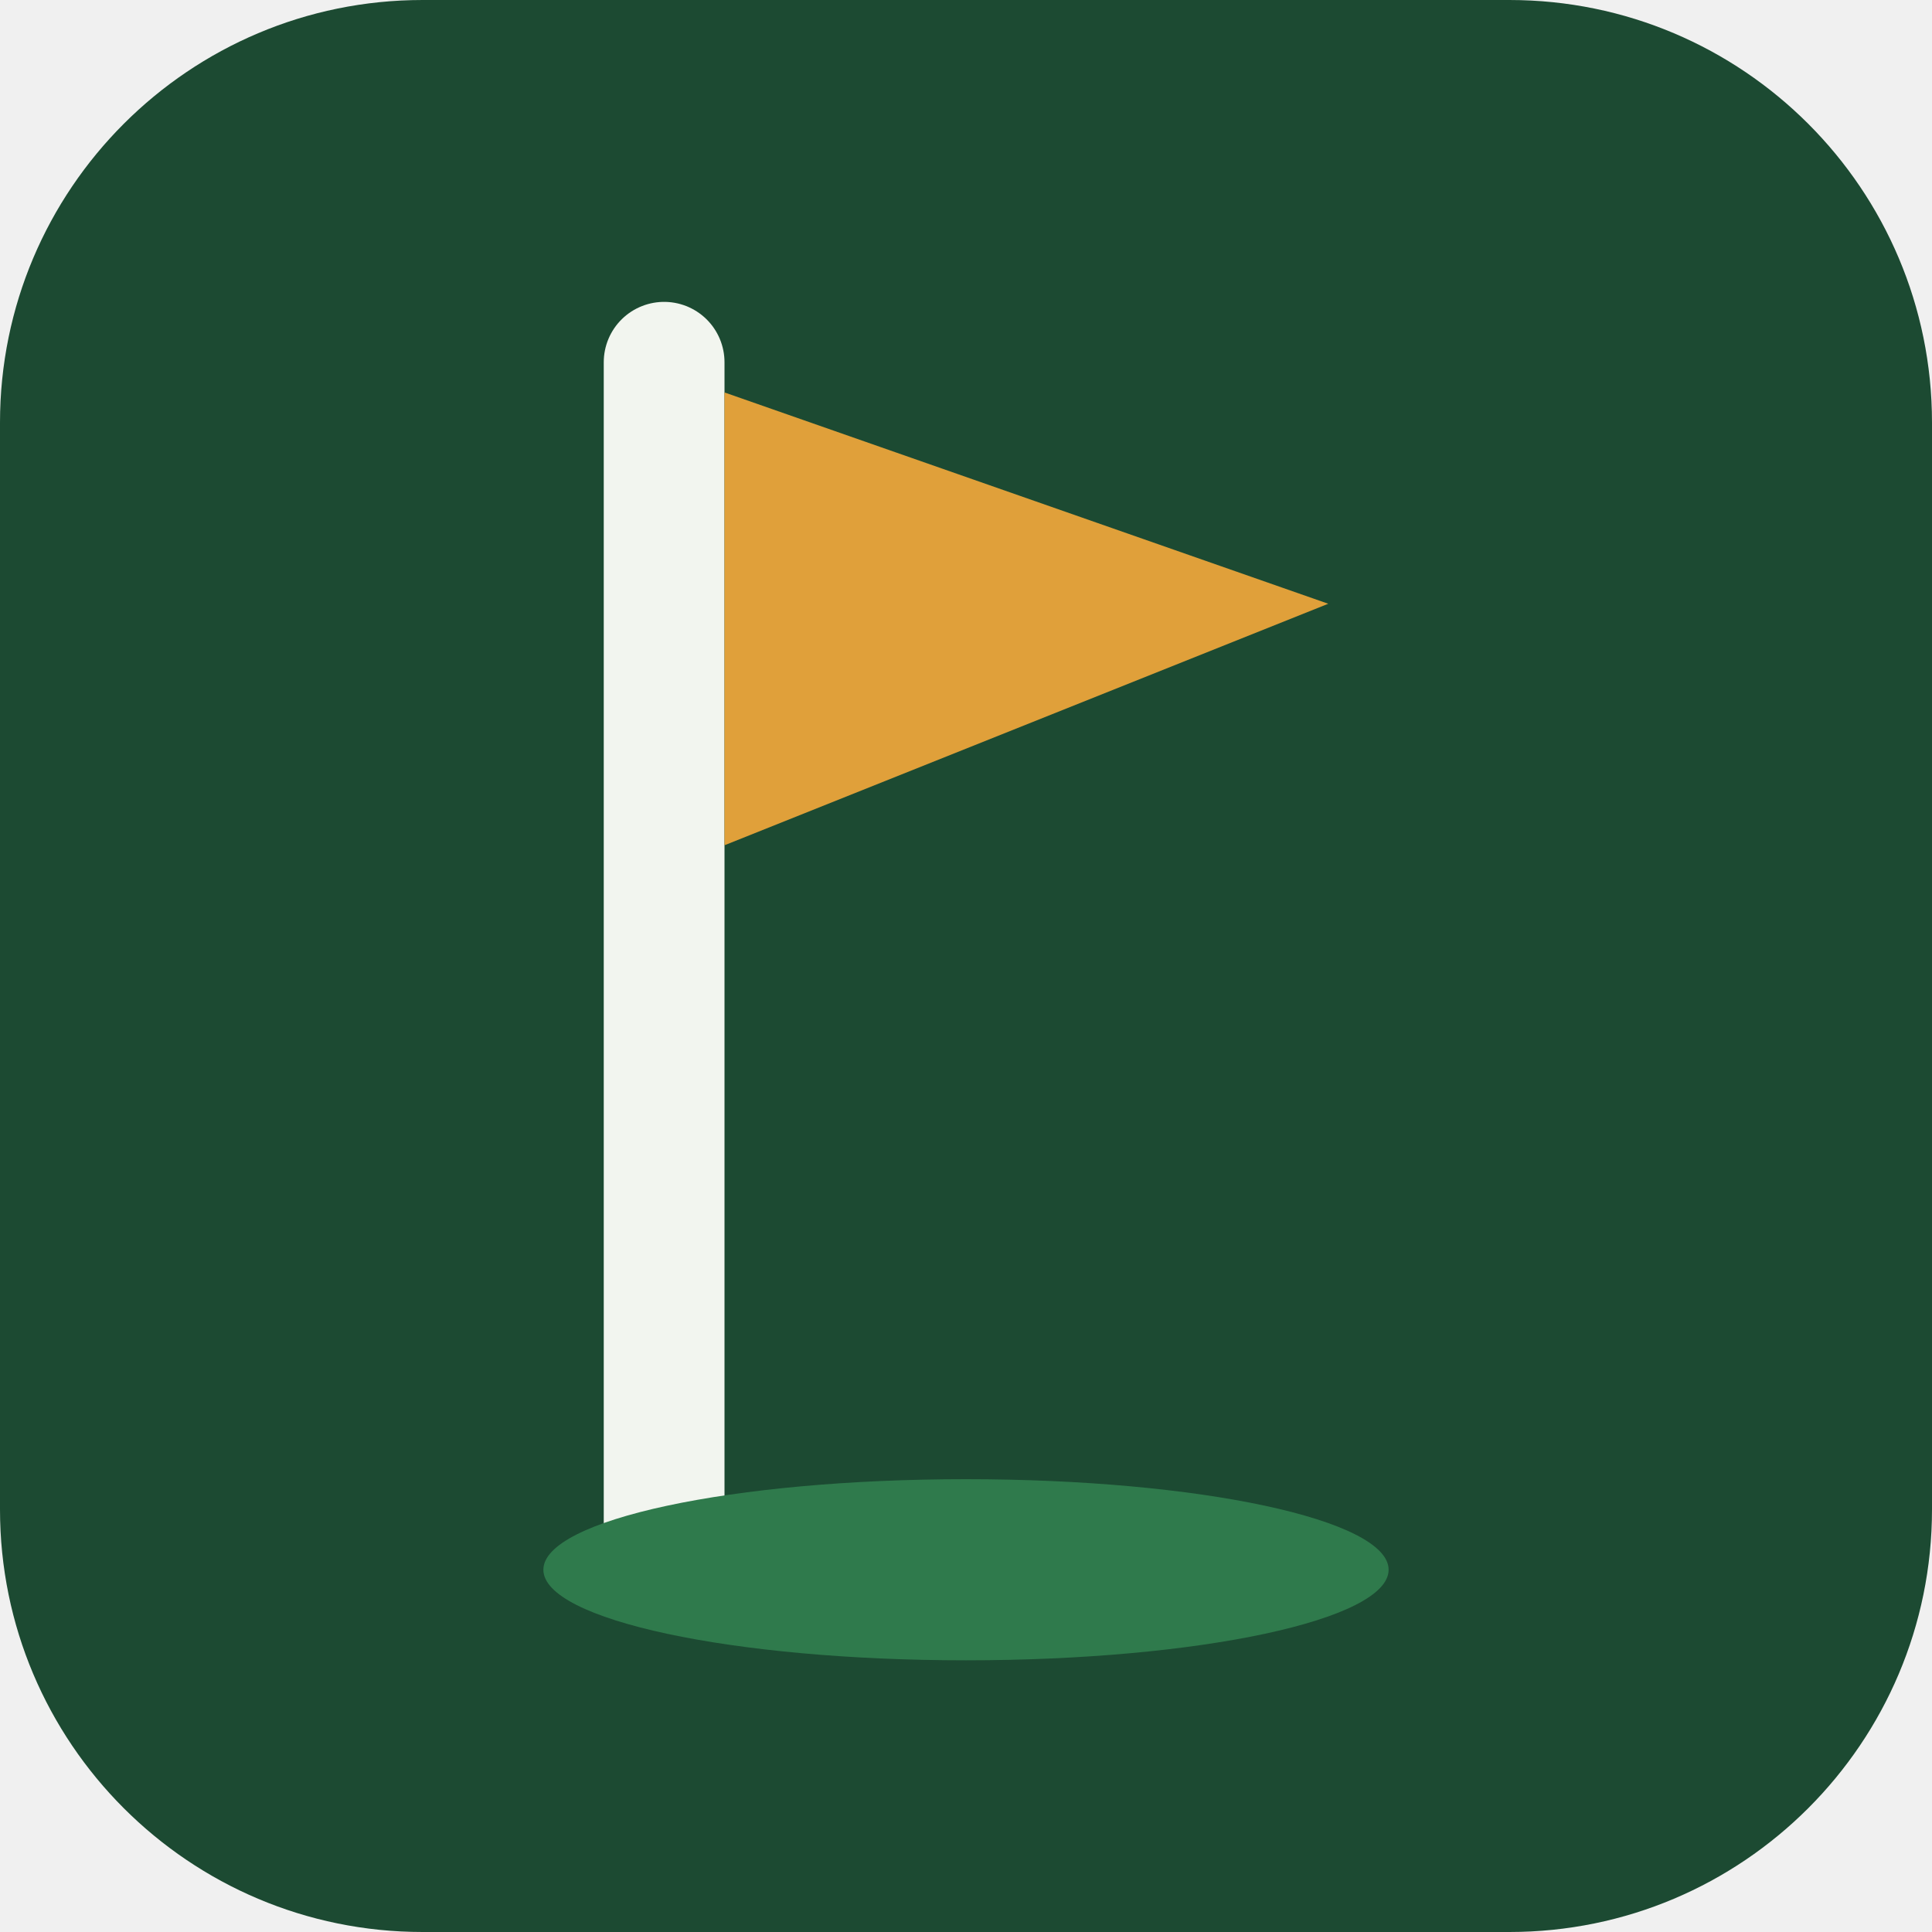
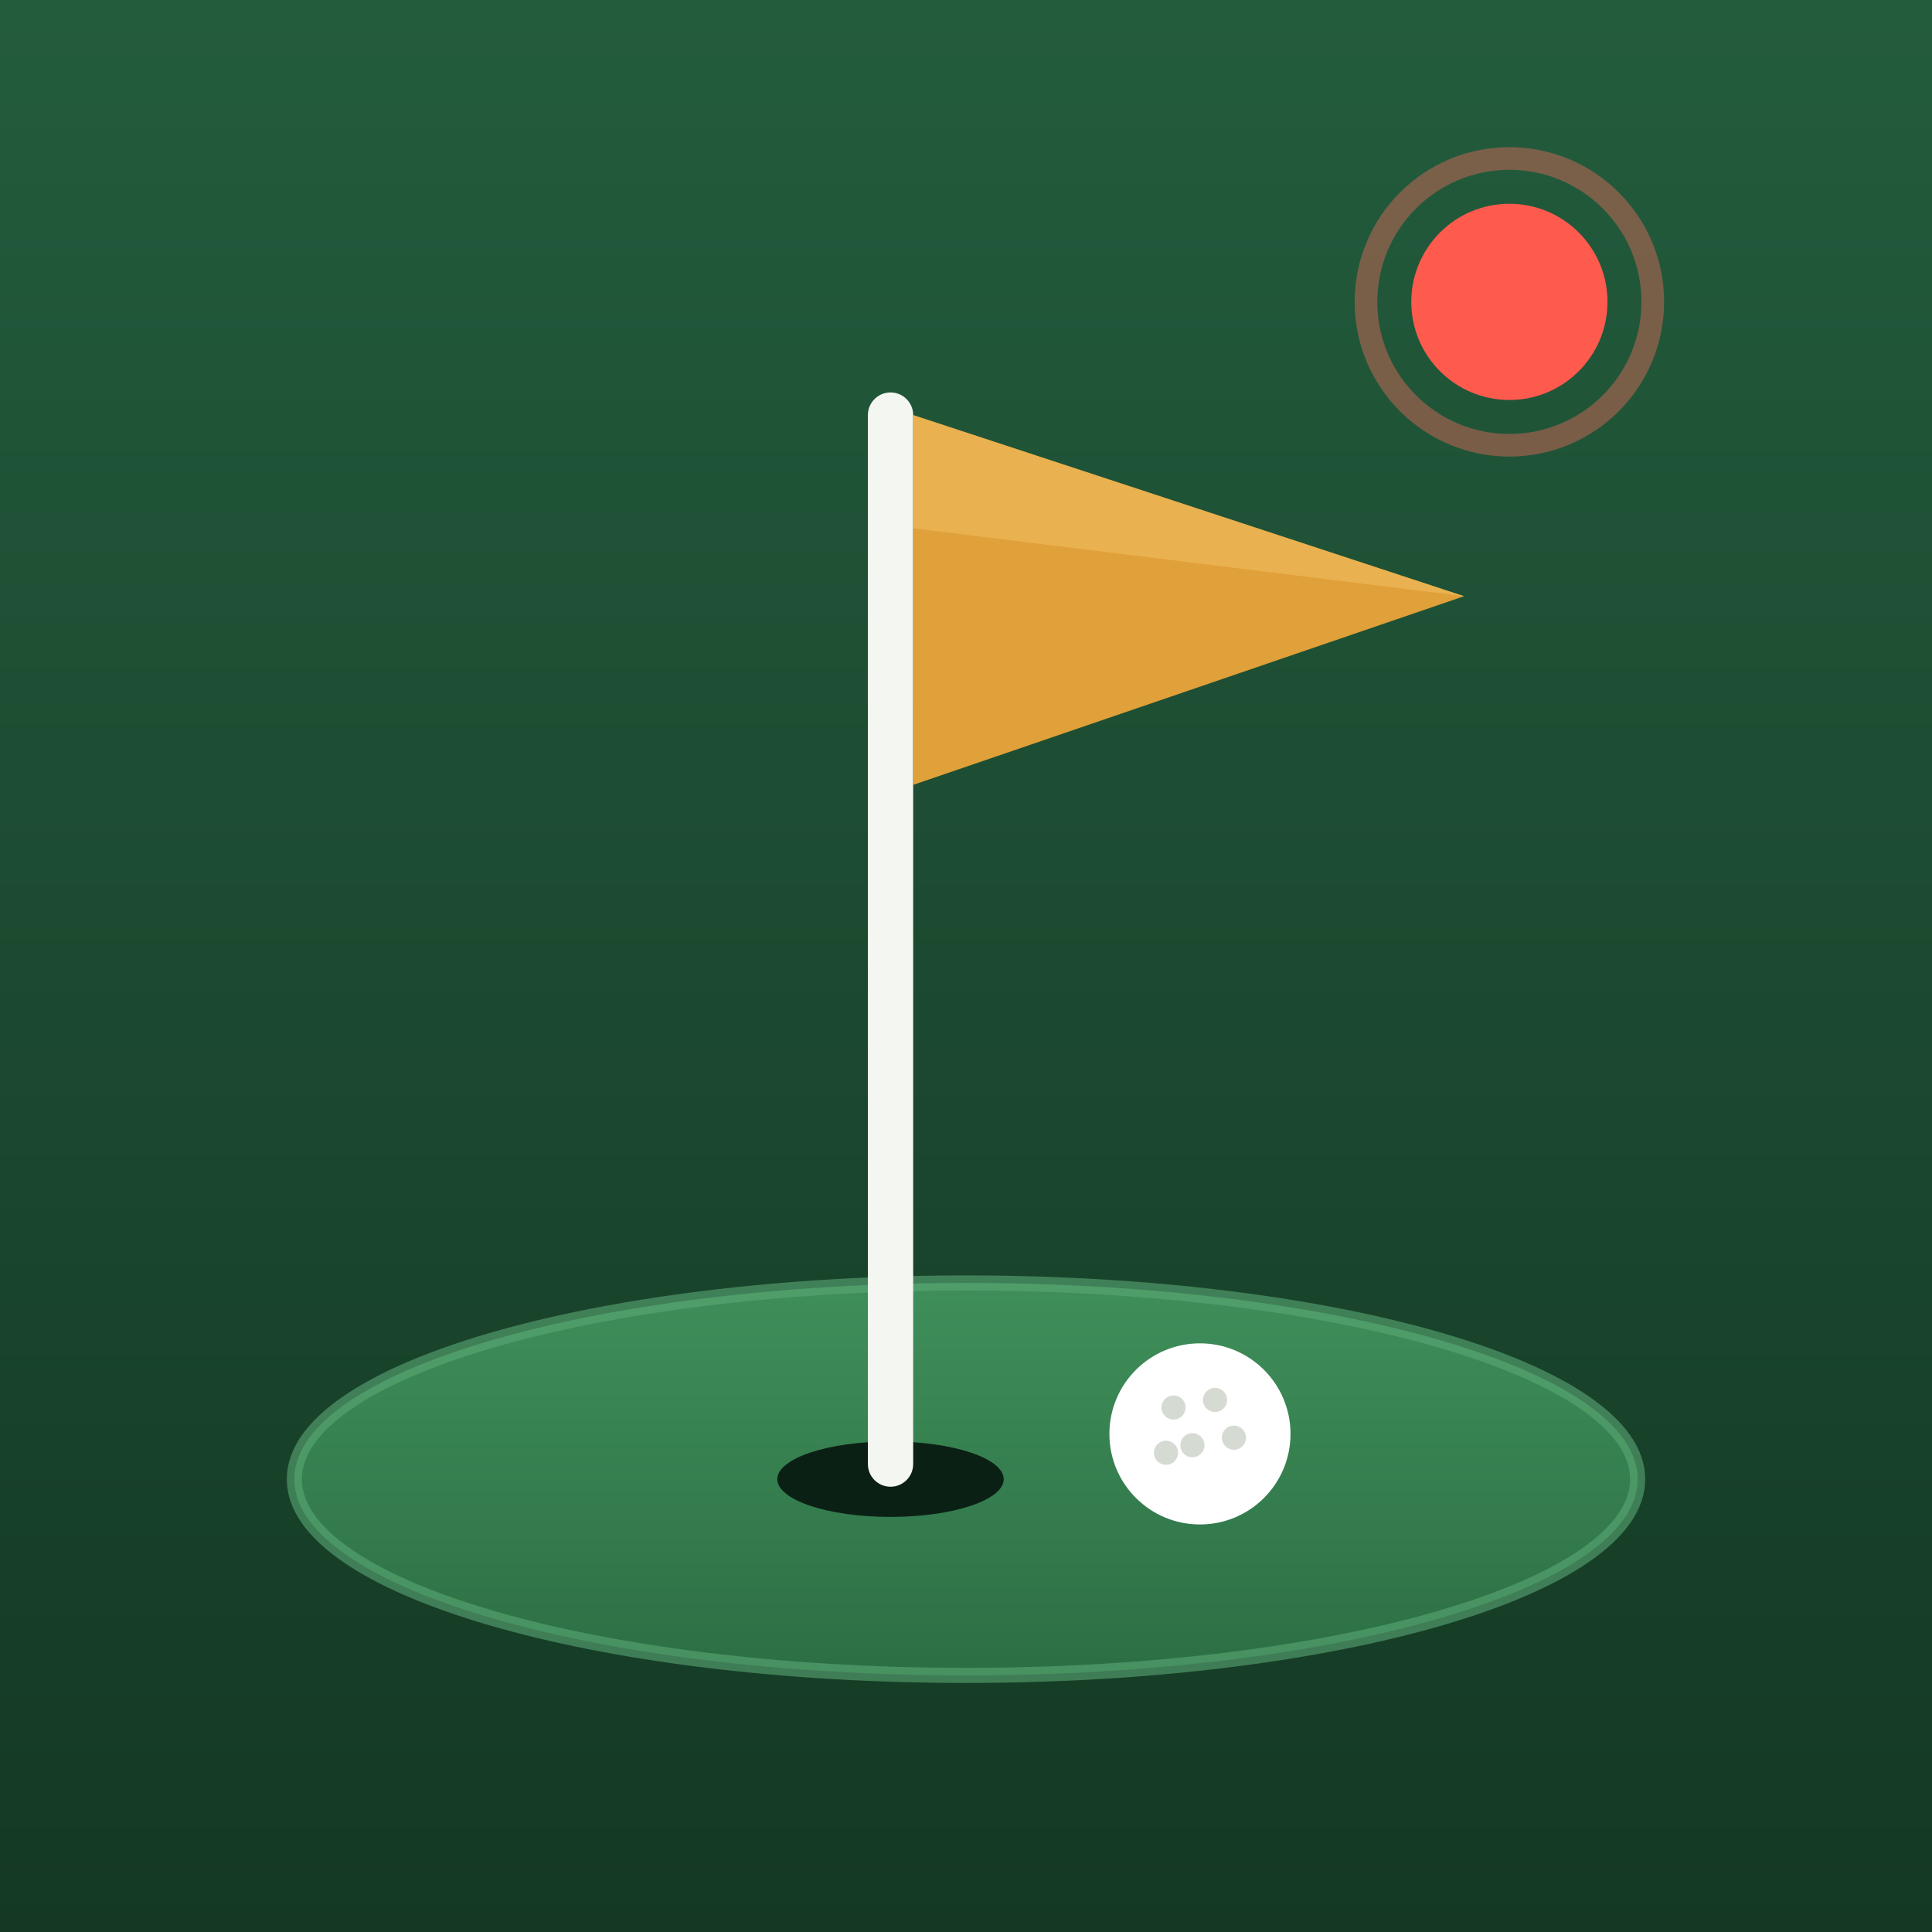
- <svg xmlns="http://www.w3.org/2000/svg" viewBox="0 0 64 64">
-   <rect width="64" height="64" rx="14" fill="#1c4a32" />
-   <path d="M22 52V12" stroke="#f2f5ef" stroke-width="4" stroke-linecap="round" />
-   <path d="M24 13l20 7-20 8z" fill="#e0a03a" />
-   <ellipse cx="32" cy="52" rx="14" ry="3" fill="#2f7a4c" />
+ <svg xmlns="http://www.w3.org/2000/svg" viewBox="0 0 512 512">
+   <defs>
+     <linearGradient id="bg" x1="0" y1="0" x2="0" y2="1">
+       <stop offset="0" stop-color="#235c3d" />
+       <stop offset="1" stop-color="#143823" />
+     </linearGradient>
+     <linearGradient id="green" x1="0" y1="0" x2="0" y2="1">
+       <stop offset="0" stop-color="#3f8f5a" />
+       <stop offset="1" stop-color="#2c6e44" />
+     </linearGradient>
+   </defs>
+   <rect width="512" height="512" fill="url(#bg)" />
+   <ellipse cx="256" cy="392" rx="178" ry="52" fill="url(#green)" />
+   <ellipse cx="256" cy="392" rx="178" ry="52" fill="none" stroke="#5aa874" stroke-width="4" opacity=".6" />
+   <ellipse cx="236" cy="392" rx="30" ry="10" fill="#0b2015" />
+   <rect x="230" y="104" width="12" height="290" rx="6" fill="#f4f6f1" />
+   <path d="M242 110 L388 158 L242 208 Z" fill="#e0a03a" />
+   <path d="M242 110 L388 158 L242 140 Z" fill="#f0bf62" opacity=".55" />
+   <circle cx="318" cy="380" r="24" fill="#ffffff" />
+   <circle cx="311" cy="373" r="3.2" fill="#d5dbd3" />
+   <circle cx="322" cy="371" r="3.2" fill="#d5dbd3" />
+   <circle cx="316" cy="383" r="3.2" fill="#d5dbd3" />
+   <circle cx="327" cy="381" r="3.2" fill="#d5dbd3" />
+   <circle cx="309" cy="385" r="3.2" fill="#d5dbd3" />
+   <circle cx="400" cy="80" r="26" fill="#ff5a4e" />
+   <circle cx="400" cy="80" r="38" fill="none" stroke="#ff6b60" stroke-width="6" opacity=".4" />
</svg>
